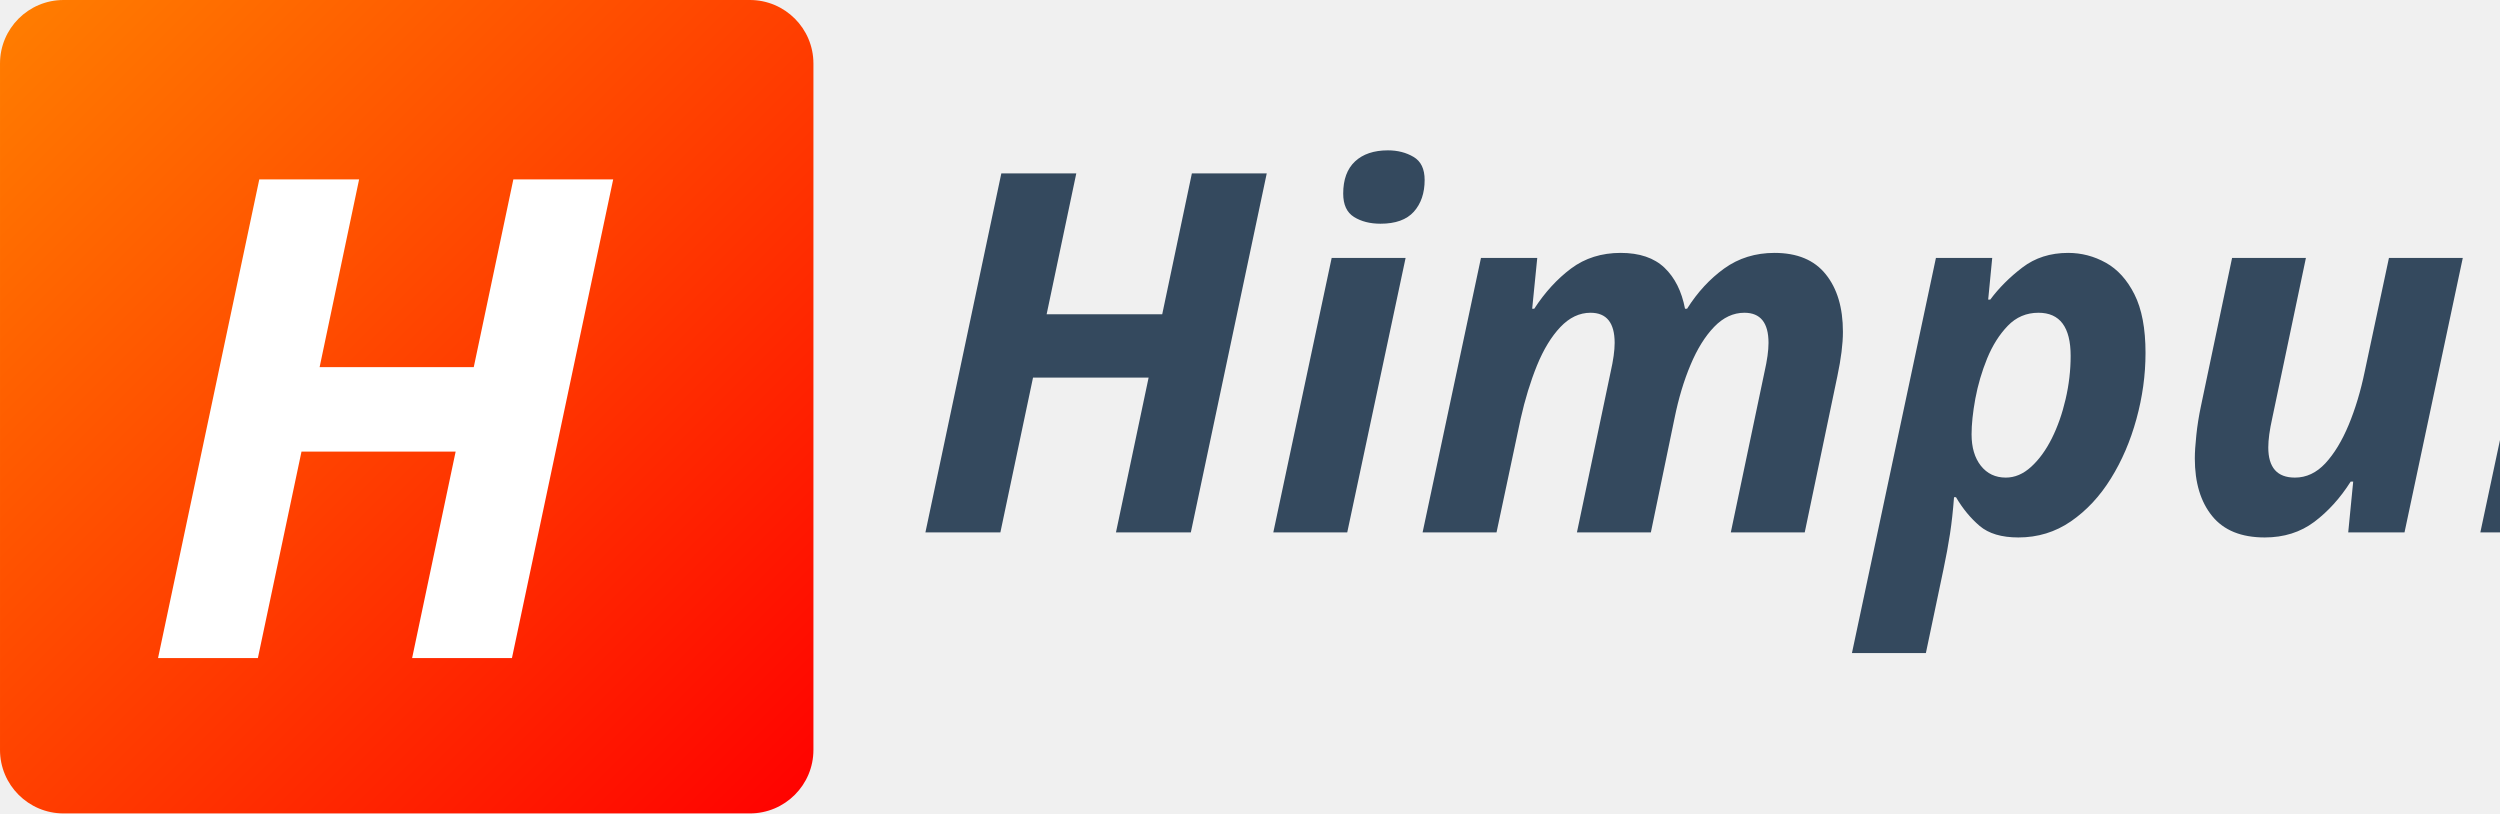
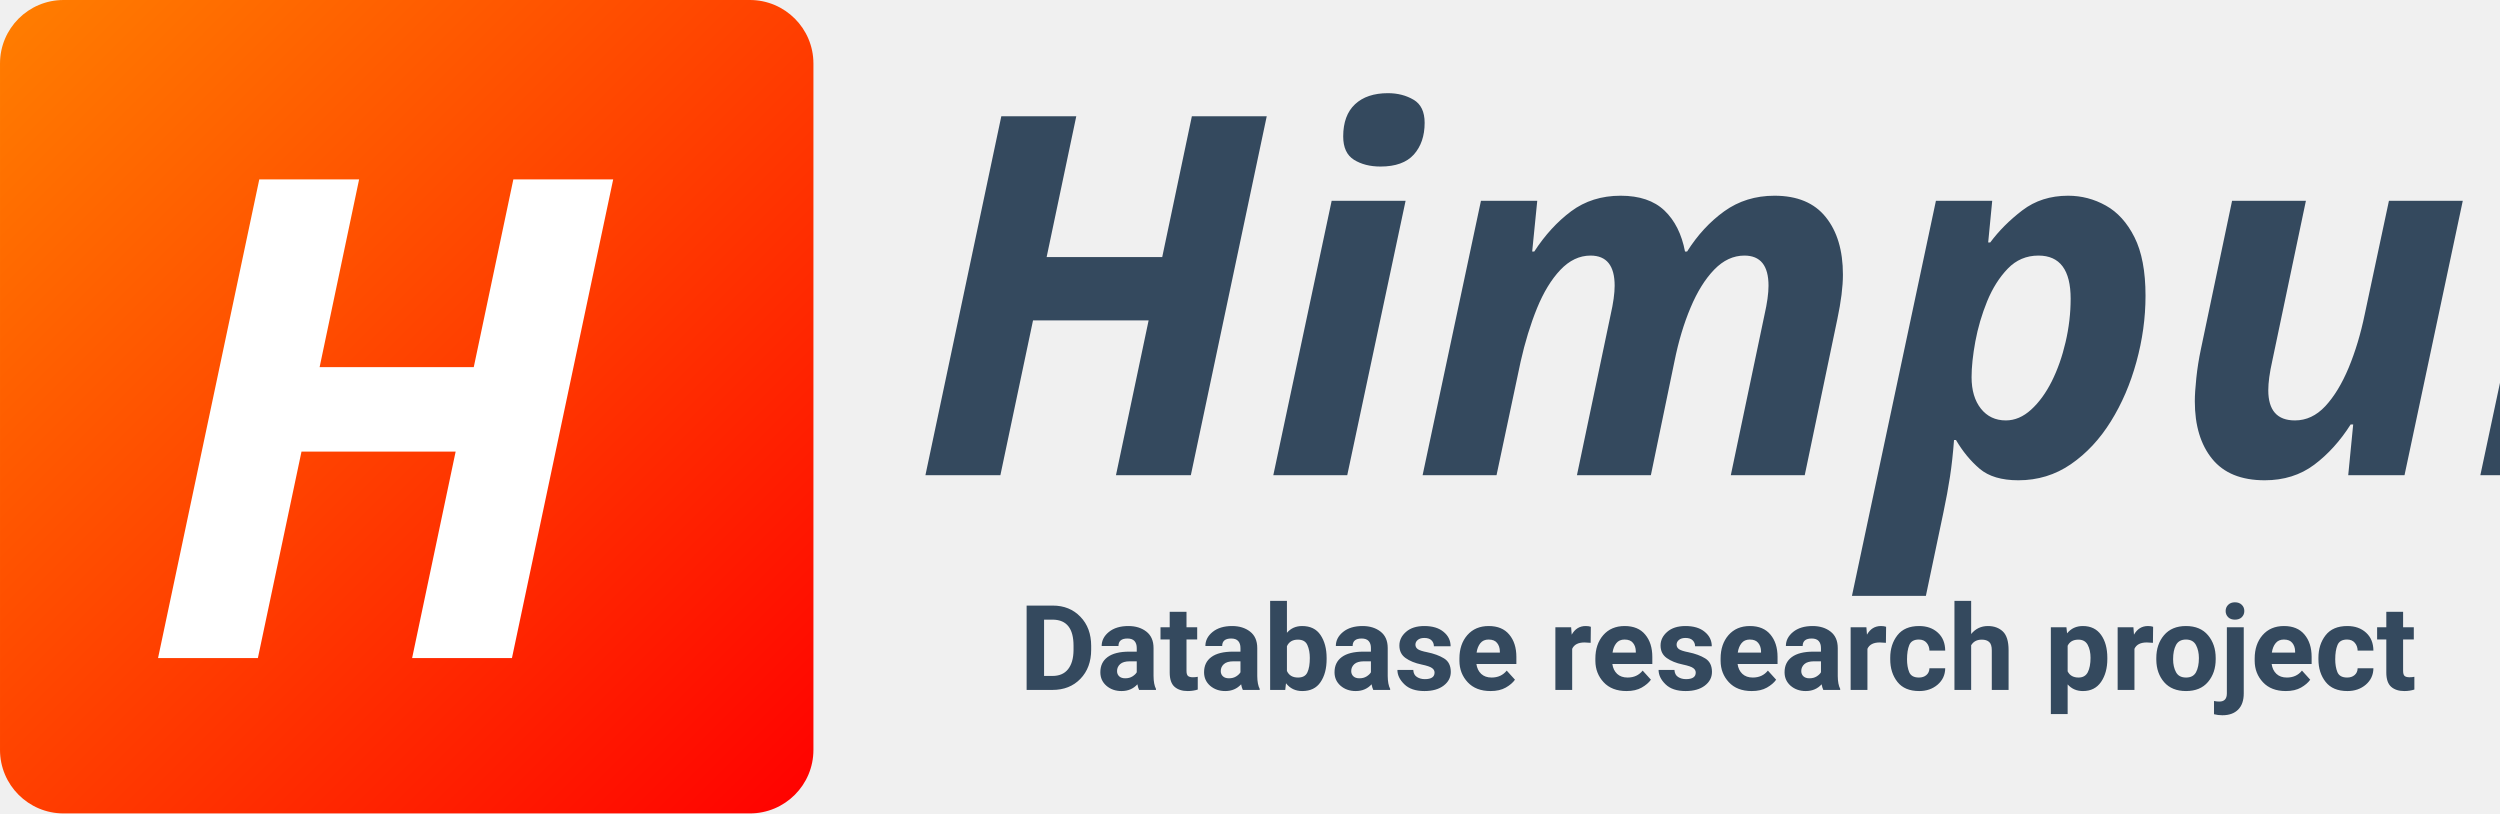
<svg xmlns="http://www.w3.org/2000/svg" xmlns:xlink="http://www.w3.org/1999/xlink" width="1573.596" height="512" viewBox="0 0 416.347 135.467" version="1.1" id="svg6141" xml:space="preserve">
  <defs id="defs6138">
    <linearGradient id="linearGradient6112">
      <stop style="stop-color:#ff7f00;stop-opacity:1;" offset="0" id="stop6108" />
      <stop style="stop-color:#ff0000;stop-opacity:1;" offset="1" id="stop6110" />
    </linearGradient>
    <linearGradient xlink:href="#linearGradient6112" id="linearGradient6114" x1="-3.5527137e-15" y1="0" x2="135.467" y2="135.467" gradientUnits="userSpaceOnUse" />
  </defs>
  <g id="layer1">
    <g id="layer1-3">
      <rect style="fill:url(#linearGradient6114);fill-opacity:1;stroke-width:2.425" id="rect5720" width="135.467" height="135.467" x="-3.5527137e-15" y="0" rx="10.583" ry="10.583" />
      <text xml:space="preserve" style="font-style:italic;font-weight:bold;font-size:111.633px;line-height:1.25;font-family:'Lobster Two';-inkscape-font-specification:'Lobster Two Bold Italic';fill:#ffffff;fill-opacity:1;stroke-width:0.265" x="23.415" y="109.596" id="text5666">
        <tspan id="tspan5664" x="23.415" y="109.596" style="fill:#ffffff;fill-opacity:1;stroke-width:0.265">H</tspan>
      </text>
    </g>
-     <text xml:space="preserve" style="font-style:italic;font-weight:bold;font-size:83.725px;line-height:1.25;font-family:'Lobster Two';-inkscape-font-specification:'Lobster Two Bold Italic';stroke-width:0.265;fill:#34495e;fill-opacity:1" x="151.945" y="88.664" id="text6294">
-       <tspan id="tspan6292" x="151.945" y="88.664" style="font-size:83.725px;stroke-width:0.265;fill:#34495e;fill-opacity:1">Himpun</tspan>
-     </text>
+     <g id="g1242" transform="translate(1.0445523e-6,5.884077)">
+       <text xml:space="preserve" style="font-style:italic;font-weight:bold;font-size:83.725px;line-height:1.25;font-family:'Lobster Two';-inkscape-font-specification:'Lobster Two Bold Italic';fill:#34495e;fill-opacity:1;stroke-width:0.265" x="151.945" y="73.259" id="text6294">
+         <tspan id="tspan6292" x="151.945" y="73.259" style="font-size:83.725px;fill:#34495e;fill-opacity:1;stroke-width:0.265">Himpun</tspan>
+       </text>
+       <text xml:space="preserve" style="font-style:italic;font-weight:bold;font-size:19.766px;line-height:1.25;font-family:'Lobster Two';-inkscape-font-specification:'Lobster Two Bold Italic';fill:#34495e;fill-opacity:1;stroke-width:0.265" x="169.723" y="109.015" id="text563">
+         <tspan id="tspan561" x="169.723" y="109.015" style="font-style:normal;font-variant:normal;font-weight:bold;font-stretch:normal;font-size:19.766px;font-family:Roboto;-inkscape-font-specification:'Roboto Bold';fill:#34495e;fill-opacity:1;stroke-width:0.265">Database research project</tspan>
+       </text>
+     </g>
+     <rect style="fill:#ecf0f1;stroke-width:1.058" id="rect671" width="19.766" height="87.146" x="596.846" y="-252.317" rx="2.647" ry="10.583" />
  </g>
</svg>
